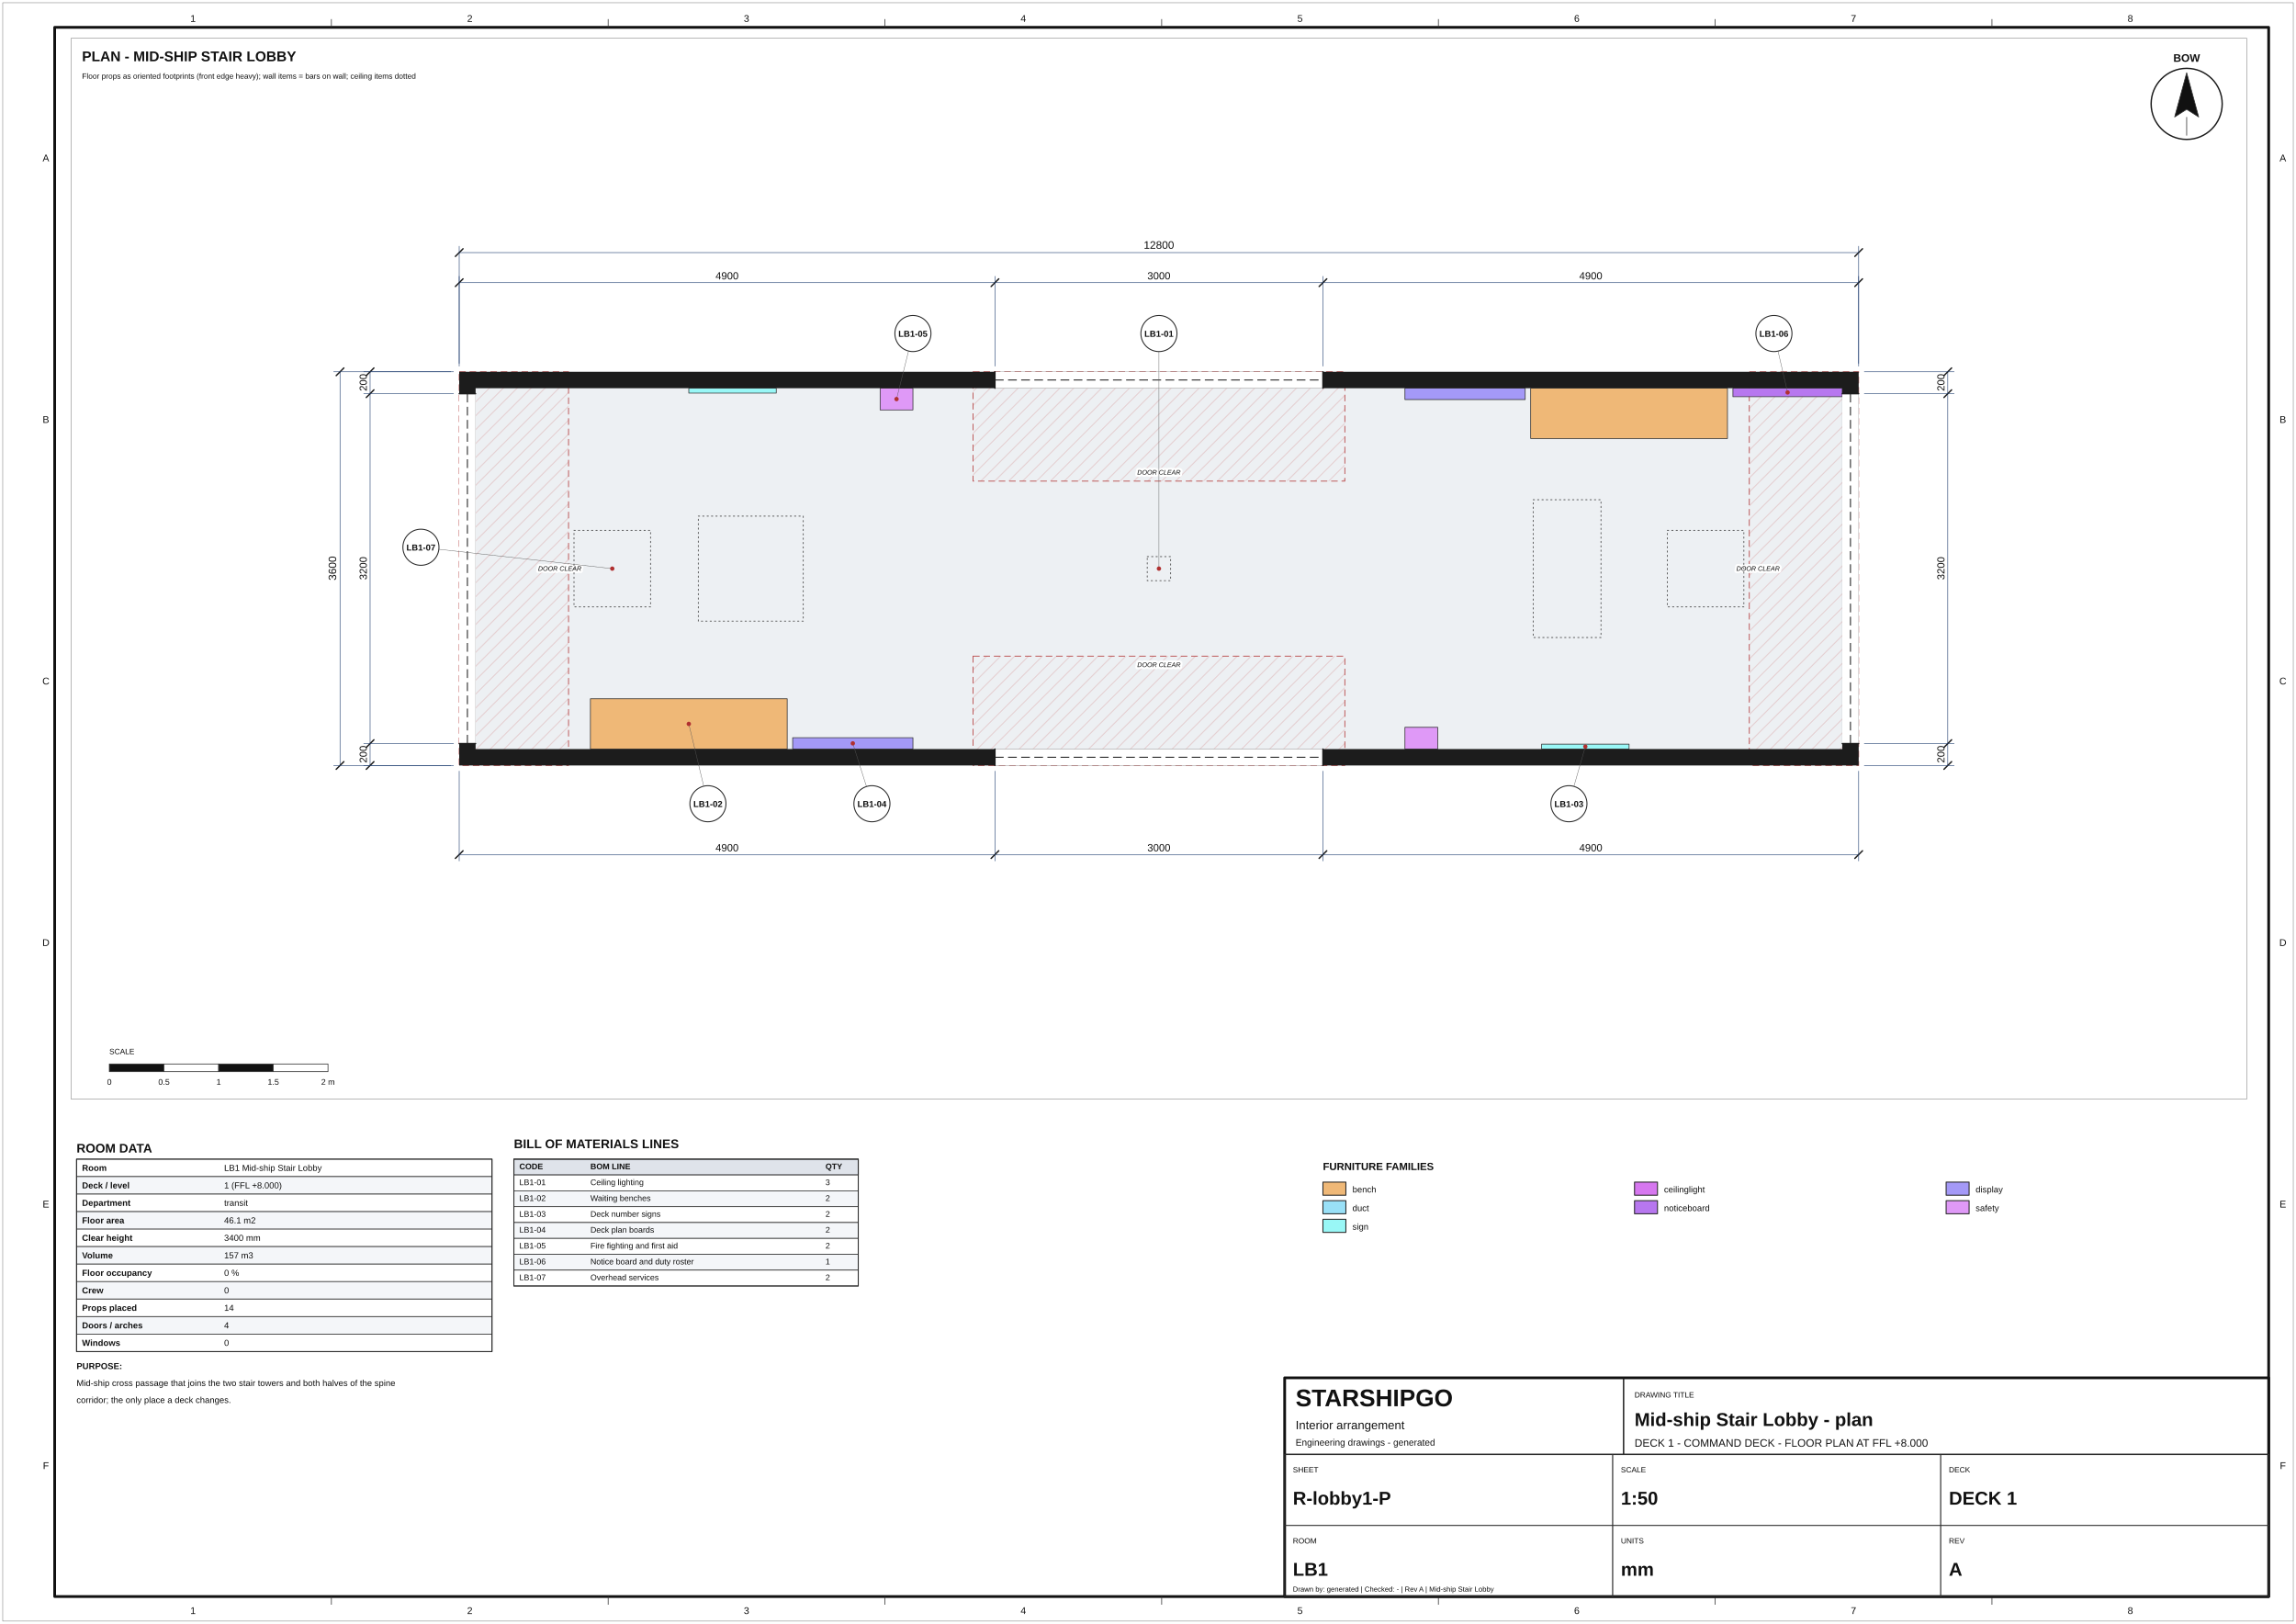
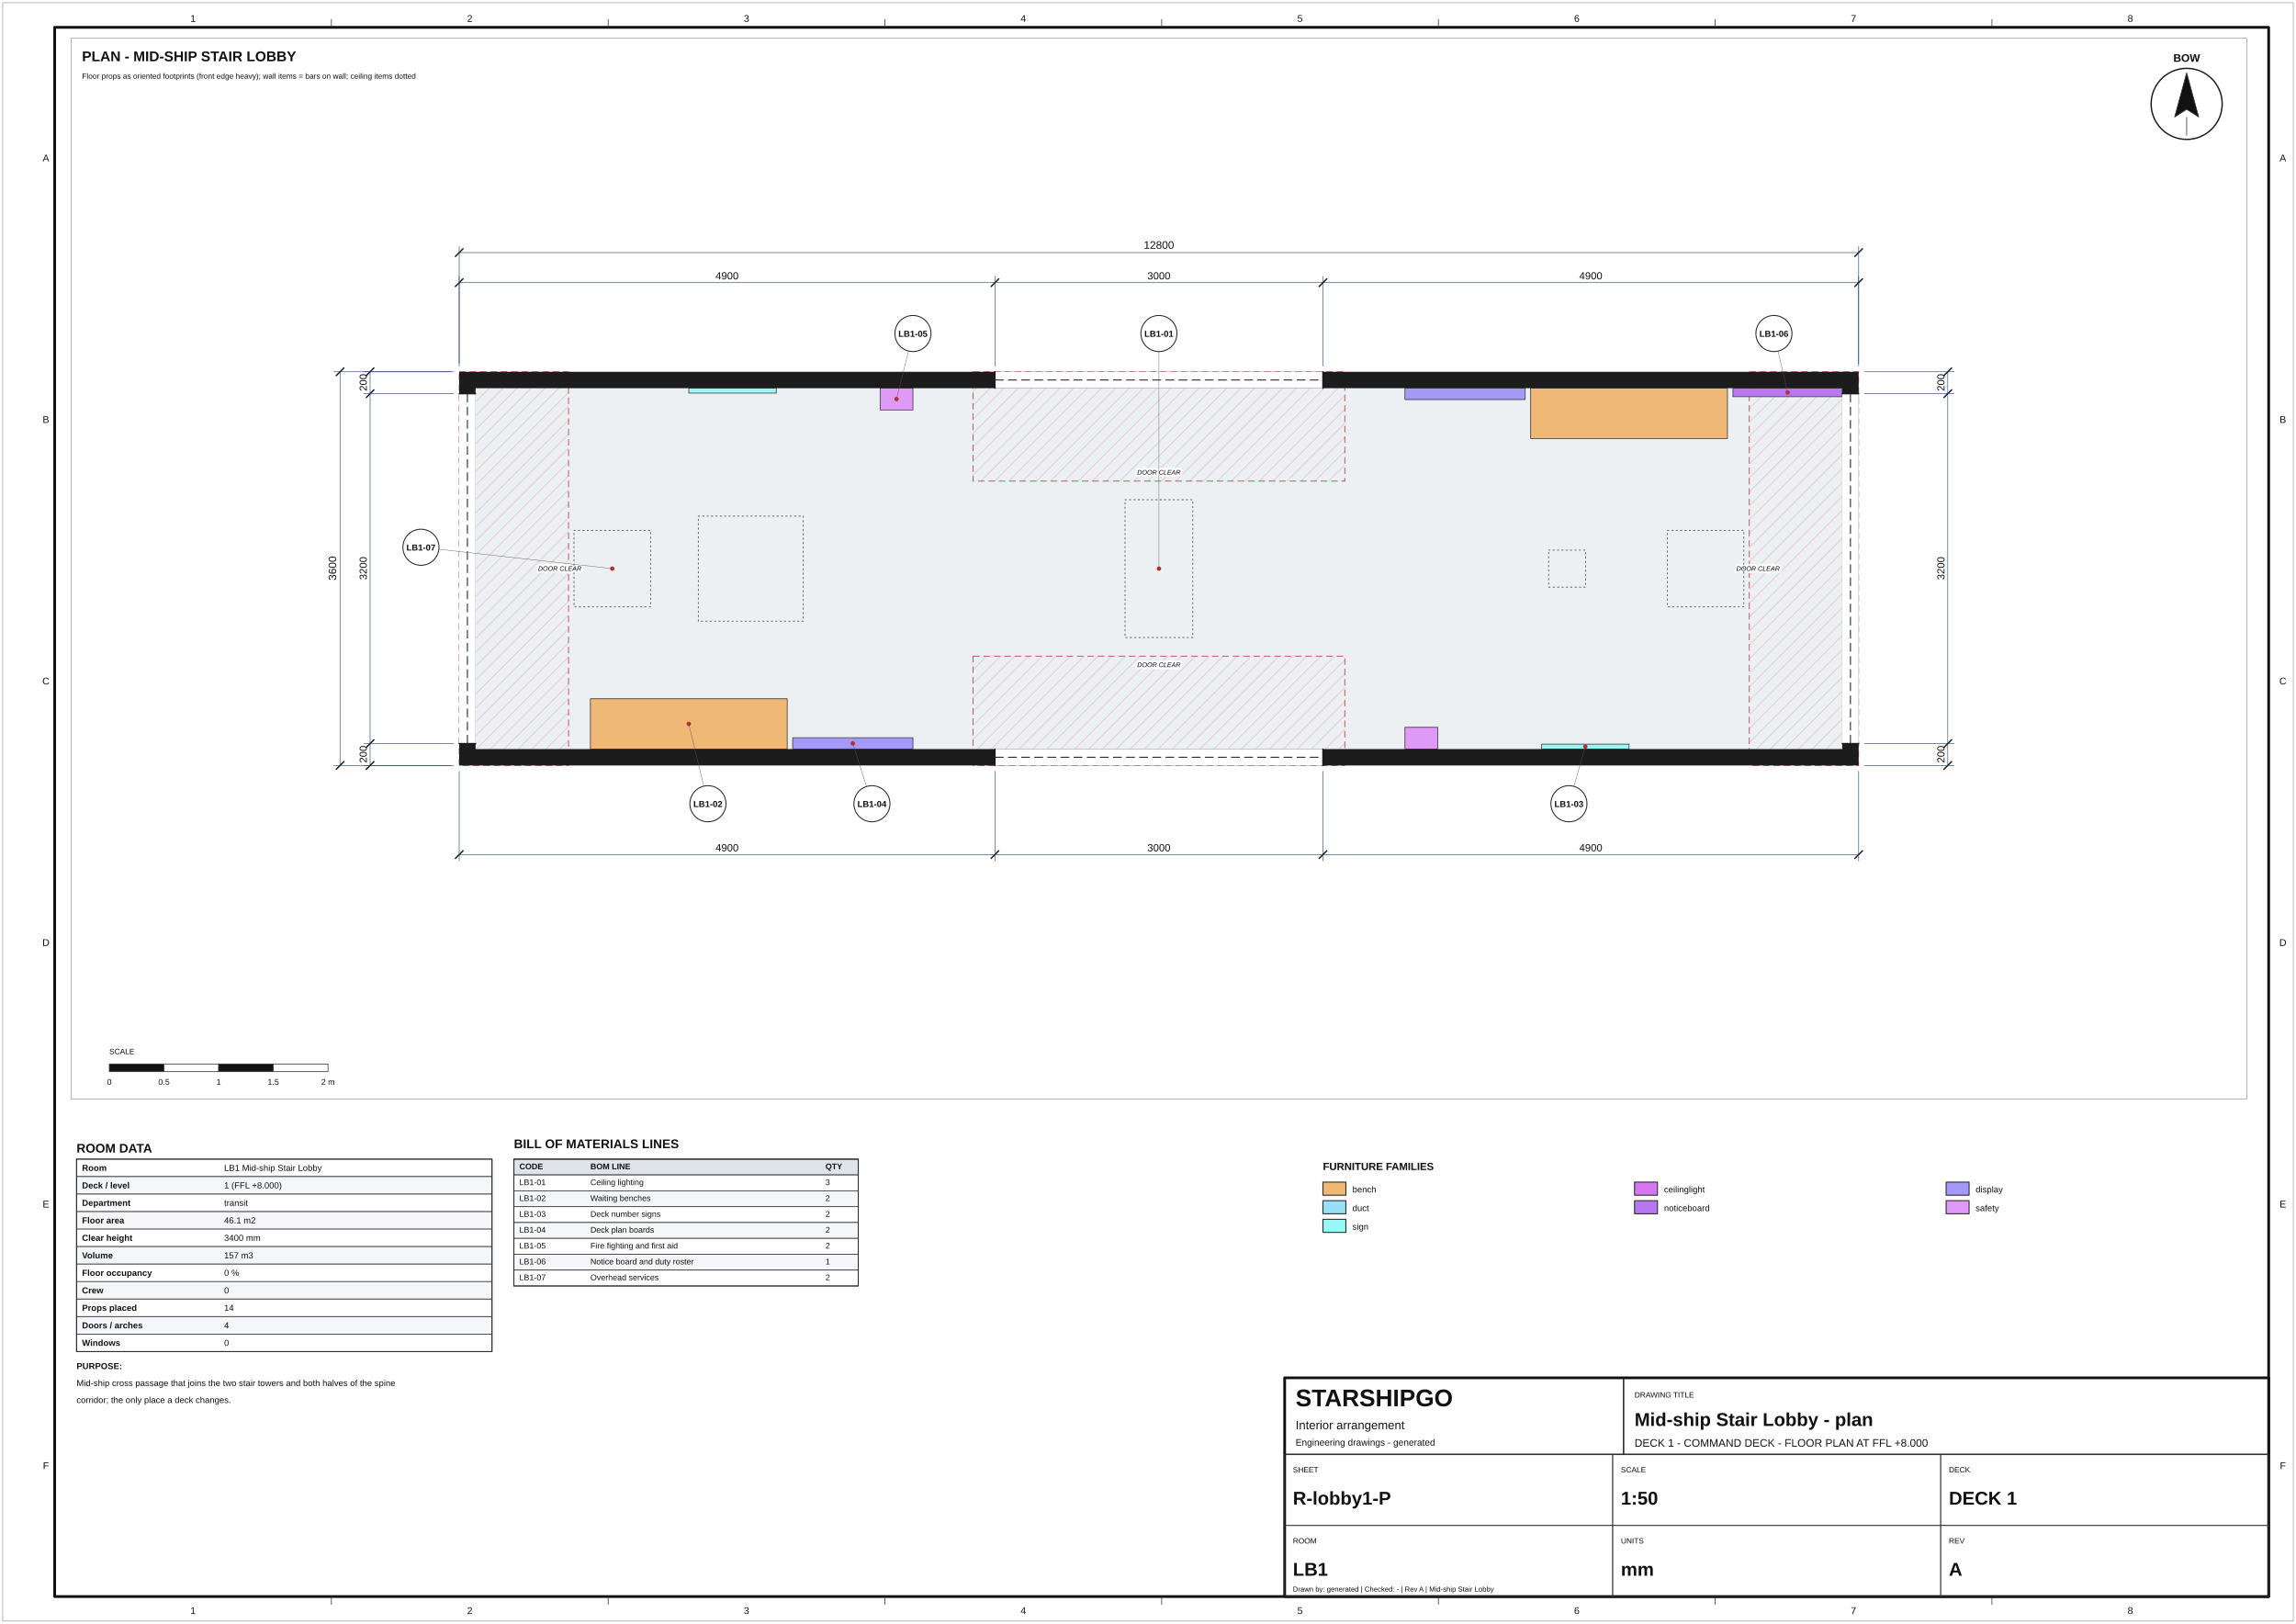
<svg xmlns="http://www.w3.org/2000/svg" width="420mm" height="297mm" viewBox="0 0 420 297">
  <style>
.t{font-family:Arial, Helvetica, 'DejaVu Sans', sans-serif;fill:#111}
.b{font-weight:bold}.i{font-style:italic}
.h{stroke:#111;stroke-width:.5;stroke-linejoin:round;stroke-linecap:round}
.m{stroke:#1a1a1a;stroke-width:.25;stroke-linejoin:round;stroke-linecap:round}
.n{stroke:#2a2a2a;stroke-width:.18;stroke-linejoin:round}
.f{stroke:#333;stroke-width:.13;stroke-linejoin:round}
.x{stroke:#555;stroke-width:.07}
.g{stroke:#9a9a9a;stroke-width:.1}
.gg{stroke:#c4c4c4;stroke-width:.08}
.d{stroke:#1d3c6e;stroke-width:.1}
.dsh{stroke:#222;stroke-width:.18;stroke-dasharray:1.6 .8}
.dot{stroke:#444;stroke-width:.14;stroke-dasharray:.25 .55;stroke-linecap:round}
.hid{stroke:#777;stroke-width:.12;stroke-dasharray:1 .7}
.cl{stroke:#b03030;stroke-width:.12;stroke-dasharray:5 1 1 1}
.cut{stroke:#b03030;stroke-width:.35;stroke-dasharray:6 1.2 1.2 1.2}
.red{stroke:#b03030;stroke-width:.13;stroke-dasharray:1.2 .7}
.none{stroke:none}
.halo{paint-order:stroke;stroke:#fff;stroke-width:.8;stroke-linejoin:round}
</style>
  <defs>
    <pattern id="hSlab" width="1.4" height="1.4" patternUnits="userSpaceOnUse" patternTransform="rotate(45)">
      <rect width="1.4" height="1.4" fill="#ececec" />
      <line x1="0" y1="0" x2="0" y2="1.4" stroke="#222" stroke-width=".13" />
    </pattern>
    <pattern id="hHull" width="1" height="1" patternUnits="userSpaceOnUse" patternTransform="rotate(45)">
      <rect width="1" height="1" fill="#c9d0da" />
      <line x1="0" y1="0" x2="0" y2="1" stroke="#111" stroke-width=".2" />
      <line x1="0" y1="0" x2="1" y2="0" stroke="#111" stroke-width=".1" />
    </pattern>
    <pattern id="hHole" width="1.6" height="1.6" patternUnits="userSpaceOnUse" patternTransform="rotate(-45)">
      <line x1="0" y1="0" x2="0" y2="1.6" stroke="#444" stroke-width=".12" />
    </pattern>
    <pattern id="hZone" width="1.8" height="1.8" patternUnits="userSpaceOnUse" patternTransform="rotate(45)">
      <line x1="0" y1="0" x2="0" y2="1.8" stroke="#d08080" stroke-width=".1" />
    </pattern>
    <pattern id="hPlen" width="1.6" height="1.6" patternUnits="userSpaceOnUse">
      <circle cx=".4" cy=".4" r=".12" fill="#888" />
      <circle cx="1.2" cy="1.2" r=".12" fill="#888" />
    </pattern>
    <pattern id="hGlass" width="2" height="2" patternUnits="userSpaceOnUse" patternTransform="rotate(45)">
      <rect width="2" height="2" fill="#d6ecf7" />
      <line x1="0" y1="0" x2="0" y2="2" stroke="#5a9abb" stroke-width=".08" />
    </pattern>
    <pattern id="hFloor" width="1.2" height="1.2" patternUnits="userSpaceOnUse" patternTransform="rotate(-45)">
      <rect width="1.2" height="1.2" fill="#f2f2f2" />
      <line x1="0" y1="0" x2="0" y2="1.2" stroke="#555" stroke-width=".1" />
    </pattern>
  </defs>
  <rect x="0" y="0" width="420" height="297" fill="#ffffff" />
  <rect x="13" y="7" width="398" height="194" class="x" fill="none" />
  <polygon points="84,68 340,68 340,140 84,140" class="none" fill="#edf0f3" />
  <polygon points="178,68 246,68 246,88 178,88" class="red" fill="url(#hZone)" />
  <text x="212" y="86.8" font-size="1.2" class="t i halo" text-anchor="middle" fill="#a04040">DOOR CLEAR</text>
  <polygon points="178,120 246,120 246,140 178,140" class="red" fill="url(#hZone)" />
  <text x="212" y="122" font-size="1.2" class="t i halo" text-anchor="middle" fill="#a04040">DOOR CLEAR</text>
  <polygon points="84,68 104,68 104,140 84,140" class="red" fill="url(#hZone)" />
  <text x="102.4" y="104.4" font-size="1.2" class="t i halo" text-anchor="middle" fill="#a04040">DOOR CLEAR</text>
  <polygon points="320,68 340,68 340,140 320,140" class="red" fill="url(#hZone)" />
  <text x="321.6" y="104.4" font-size="1.2" class="t i halo" text-anchor="middle" fill="#a04040">DOOR CLEAR</text>
  <polygon points="144,137 108,137 108,127.8 144,127.8" class="f" fill="#efb877" />
  <polygon points="280,71 316,71 316,80.2 280,80.2" class="f" fill="#efb877" />
  <polygon points="161,71 167,71 167,74.98 161,74.98" class="f" fill="#df99f7" />
  <polygon points="263,137 257,137 257,133.02 263,133.02" class="f" fill="#df99f7" />
  <polygon points="257,71 279,71 279,73.08 257,73.08" class="f" fill="#a499f7" />
  <polygon points="167,137 145,137 145,134.92 167,134.92" class="f" fill="#a499f7" />
  <polygon points="317,71 337,71 337,72.56 317,72.56" class="f" fill="#b777ef" />
  <polygon points="126,71 142,71 142,71.9 126,71.9" class="f" fill="#99f7f6" />
  <polygon points="298,137 282,137 282,136.1 298,136.1" class="f" fill="#99f7f6" />
-   <polygon points="209.86,101.8 214.14,101.8 214.14,106.2 209.86,106.2" class="dot" fill="none" />
  <polygon points="127.74,94.4 146.94,94.4 146.94,113.6 127.74,113.6" class="dot" fill="none" />
  <polygon points="105,97 119,97 119,111 105,111" class="dot" fill="none" />
  <polygon points="305,97 319,97 319,111 305,111" class="dot" fill="none" />
-   <polygon points="280.46,91.4 292.86,91.4 292.86,116.6 280.46,116.6" class="dot" fill="none" />
+   <polygon points="283.28,100.62 290.04,100.62 290.04,107.38 283.28,107.38" class="dot" fill="none" />
+   <polygon points="205.8,91.4 218.2,91.4 218.2,116.6 205.8,116.6" class="dot" fill="none" />
  <path d="M84 68 L340 68 L340 140 L84 140Z M87 71 L337 71 L337 137 L87 137Z " class="none" fill="#1c1c1c" fill-rule="evenodd" />
  <polygon points="182,68 242,68 242,71 182,71" class="none" fill="#ffffff" />
  <line x1="182" y1="68" x2="182" y2="71" class="m" />
  <line x1="242" y1="68" x2="242" y2="71" class="m" />
  <line x1="182" y1="69.5" x2="242" y2="69.5" class="dsh" />
  <polygon points="182,140 242,140 242,137 182,137" class="none" fill="#ffffff" />
  <line x1="182" y1="140" x2="182" y2="137" class="m" />
  <line x1="242" y1="140" x2="242" y2="137" class="m" />
  <line x1="182" y1="138.5" x2="242" y2="138.5" class="dsh" />
  <polygon points="84,72 84,136 87,136 87,72" class="none" fill="#ffffff" />
  <line x1="84" y1="72" x2="87" y2="72" class="m" />
  <line x1="84" y1="136" x2="87" y2="136" class="m" />
  <line x1="85.5" y1="72" x2="85.5" y2="136" class="dsh" />
  <polygon points="340,72 340,136 337,136 337,72" class="none" fill="#ffffff" />
  <line x1="340" y1="72" x2="337" y2="72" class="m" />
  <line x1="340" y1="136" x2="337" y2="136" class="m" />
  <line x1="338.5" y1="72" x2="338.5" y2="136" class="dsh" />
  <line x1="212" y1="64.3" x2="212" y2="104" class="x" />
  <circle cx="212" cy="104" r="0.4" class="none" fill="#b03030" />
  <line x1="128.73" y1="143.79" x2="126" y2="132.4" class="x" />
  <circle cx="126" cy="132.4" r="0.4" class="none" fill="#b03030" />
  <line x1="287.91" y1="143.83" x2="290" y2="136.55" class="x" />
  <circle cx="290" cy="136.55" r="0.4" class="none" fill="#b03030" />
  <line x1="158.5" y1="143.85" x2="156" y2="135.96" class="x" />
  <circle cx="156" cy="135.96" r="0.4" class="none" fill="#b03030" />
  <line x1="166.2" y1="64.2" x2="164" y2="72.99" class="x" />
  <circle cx="164" cy="72.99" r="0.4" class="none" fill="#b03030" />
  <line x1="325.25" y1="64.21" x2="327" y2="71.78" class="x" />
  <circle cx="327" cy="71.78" r="0.4" class="none" fill="#b03030" />
  <line x1="80.28" y1="100.46" x2="112" y2="104" class="x" />
  <circle cx="112" cy="104" r="0.4" class="none" fill="#b03030" />
  <circle cx="212" cy="61" r="3.3" class="n" fill="#fff" />
  <text x="212" y="61.6" font-size="1.6" class="t b" text-anchor="middle">LB1-01</text>
  <circle cx="129.5" cy="147" r="3.3" class="n" fill="#fff" />
  <text x="129.5" y="147.6" font-size="1.6" class="t b" text-anchor="middle">LB1-02</text>
  <circle cx="287" cy="147" r="3.3" class="n" fill="#fff" />
  <text x="287" y="147.6" font-size="1.6" class="t b" text-anchor="middle">LB1-03</text>
  <circle cx="159.5" cy="147" r="3.3" class="n" fill="#fff" />
  <text x="159.5" y="147.6" font-size="1.6" class="t b" text-anchor="middle">LB1-04</text>
  <circle cx="167" cy="61" r="3.3" class="n" fill="#fff" />
  <text x="167" y="61.6" font-size="1.6" class="t b" text-anchor="middle">LB1-05</text>
  <circle cx="324.5" cy="61" r="3.3" class="n" fill="#fff" />
  <text x="324.5" y="61.6" font-size="1.6" class="t b" text-anchor="middle">LB1-06</text>
  <circle cx="77" cy="100.09" r="3.3" class="n" fill="#fff" />
  <text x="77" y="100.69" font-size="1.6" class="t b" text-anchor="middle">LB1-07</text>
  <line x1="84" y1="46.2" x2="340" y2="46.2" class="d" />
  <line x1="83.3" y1="46.9" x2="84.7" y2="45.5" class="m" />
  <line x1="339.3" y1="46.9" x2="340.7" y2="45.5" class="m" />
  <line x1="84" y1="66.5" x2="84" y2="45" class="d" />
  <line x1="340" y1="66.5" x2="340" y2="45" class="d" />
  <text x="212" y="45.5" font-size="2" class="t" text-anchor="middle">12800</text>
  <line x1="62.2" y1="68" x2="62.2" y2="140" class="d" />
  <line x1="61.5" y1="68.7" x2="62.9" y2="67.3" class="m" />
  <line x1="61.5" y1="140.7" x2="62.9" y2="139.3" class="m" />
  <line x1="82.5" y1="68" x2="61" y2="68" class="d" />
  <line x1="82.5" y1="140" x2="61" y2="140" class="d" />
  <text x="61.5" y="106.16" font-size="2" class="t" transform="rotate(-90 61.5 106.16)">3600</text>
  <line x1="84" y1="51.7" x2="340" y2="51.7" class="d" />
  <line x1="83.3" y1="52.4" x2="84.7" y2="51" class="m" />
  <line x1="84" y1="67" x2="84" y2="50.5" class="d" />
  <line x1="181.3" y1="52.4" x2="182.7" y2="51" class="m" />
  <line x1="182" y1="67" x2="182" y2="50.5" class="d" />
  <line x1="241.3" y1="52.4" x2="242.7" y2="51" class="m" />
  <line x1="242" y1="67" x2="242" y2="50.5" class="d" />
  <line x1="339.3" y1="52.4" x2="340.7" y2="51" class="m" />
  <line x1="340" y1="67" x2="340" y2="50.5" class="d" />
  <text x="133" y="51.1" font-size="1.9" class="t" text-anchor="middle">4900</text>
  <text x="212" y="51.1" font-size="1.9" class="t" text-anchor="middle">3000</text>
  <text x="291" y="51.1" font-size="1.9" class="t" text-anchor="middle">4900</text>
  <line x1="84" y1="156.3" x2="340" y2="156.3" class="d" />
  <line x1="83.3" y1="157" x2="84.7" y2="155.6" class="m" />
  <line x1="84" y1="141" x2="84" y2="157.5" class="d" />
  <line x1="181.3" y1="157" x2="182.7" y2="155.6" class="m" />
  <line x1="182" y1="141" x2="182" y2="157.5" class="d" />
  <line x1="241.3" y1="157" x2="242.7" y2="155.6" class="m" />
  <line x1="242" y1="141" x2="242" y2="157.5" class="d" />
  <line x1="339.3" y1="157" x2="340.7" y2="155.6" class="m" />
  <line x1="340" y1="141" x2="340" y2="157.5" class="d" />
  <text x="133" y="155.7" font-size="1.9" class="t" text-anchor="middle">4900</text>
  <text x="212" y="155.7" font-size="1.9" class="t" text-anchor="middle">3000</text>
  <text x="291" y="155.7" font-size="1.9" class="t" text-anchor="middle">4900</text>
  <line x1="356.3" y1="68" x2="356.3" y2="140" class="d" />
  <line x1="355.6" y1="68.7" x2="357" y2="67.3" class="m" />
  <line x1="341" y1="68" x2="357.5" y2="68" class="d" />
  <line x1="355.6" y1="72.7" x2="357" y2="71.3" class="m" />
  <line x1="341" y1="72" x2="357.5" y2="72" class="d" />
  <line x1="355.6" y1="136.7" x2="357" y2="135.3" class="m" />
  <line x1="341" y1="136" x2="357.5" y2="136" class="d" />
  <line x1="355.6" y1="140.7" x2="357" y2="139.3" class="m" />
  <line x1="341" y1="140" x2="357.5" y2="140" class="d" />
  <text x="355.7" y="71.54" font-size="1.9" class="t" transform="rotate(-90 355.7 71.54)">200</text>
  <text x="355.7" y="106.05" font-size="1.9" class="t" transform="rotate(-90 355.7 106.05)">3200</text>
  <text x="355.7" y="139.54" font-size="1.9" class="t" transform="rotate(-90 355.7 139.54)">200</text>
  <line x1="67.7" y1="68" x2="67.7" y2="140" class="d" />
  <line x1="67" y1="68.7" x2="68.4" y2="67.3" class="m" />
  <line x1="83" y1="68" x2="66.5" y2="68" class="d" />
  <line x1="67" y1="72.7" x2="68.4" y2="71.3" class="m" />
  <line x1="83" y1="72" x2="66.5" y2="72" class="d" />
  <line x1="67" y1="136.7" x2="68.4" y2="135.3" class="m" />
  <line x1="83" y1="136" x2="66.5" y2="136" class="d" />
  <line x1="67" y1="140.7" x2="68.4" y2="139.3" class="m" />
  <line x1="83" y1="140" x2="66.5" y2="140" class="d" />
  <text x="67.1" y="71.54" font-size="1.9" class="t" transform="rotate(-90 67.1 71.54)">200</text>
  <text x="67.1" y="106.05" font-size="1.9" class="t" transform="rotate(-90 67.1 106.05)">3200</text>
  <text x="67.1" y="139.54" font-size="1.9" class="t" transform="rotate(-90 67.1 139.54)">200</text>
  <circle cx="400" cy="19" r="6.5" class="m" fill="#fff" />
  <polygon points="400,13.3 402.2,21.4 400,20 397.8,21.4" class="f" fill="#111" />
  <line x1="400" y1="21.4" x2="400" y2="24.8" class="f" />
  <text x="400" y="11.3" font-size="2" class="t b" text-anchor="middle">BOW</text>
  <text x="20" y="192.8" font-size="1.4" class="t" fill="#666">SCALE</text>
  <rect x="20" y="194.6" width="10" height="1.4" class="f" fill="#111" />
  <rect x="30" y="194.6" width="10" height="1.4" class="f" fill="#fff" />
  <rect x="40" y="194.6" width="10" height="1.4" class="f" fill="#111" />
  <rect x="50" y="194.6" width="10" height="1.4" class="f" fill="#fff" />
  <text x="20" y="198.4" font-size="1.5" class="t" text-anchor="middle">0</text>
  <text x="30" y="198.4" font-size="1.5" class="t" text-anchor="middle">0.5</text>
  <text x="40" y="198.4" font-size="1.5" class="t" text-anchor="middle">1</text>
  <text x="50" y="198.4" font-size="1.5" class="t" text-anchor="middle">1.5</text>
  <text x="60" y="198.4" font-size="1.5" class="t" text-anchor="middle">2 m</text>
  <text x="14" y="210.8" font-size="2.3" class="t b">ROOM DATA</text>
  <rect x="14" y="212" width="76" height="3.2" class="f" fill="#ffffff" />
  <text x="15" y="214.15" font-size="1.6" class="t b">Room</text>
  <text x="41" y="214.15" font-size="1.6" class="t">LB1  Mid-ship Stair Lobby</text>
  <rect x="14" y="215.2" width="76" height="3.2" class="f" fill="#f4f6f9" />
  <text x="15" y="217.35" font-size="1.6" class="t b">Deck / level</text>
  <text x="41" y="217.35" font-size="1.6" class="t">1  (FFL +8.000)</text>
  <rect x="14" y="218.4" width="76" height="3.2" class="f" fill="#ffffff" />
  <text x="15" y="220.55" font-size="1.6" class="t b">Department</text>
  <text x="41" y="220.55" font-size="1.6" class="t">transit</text>
  <rect x="14" y="221.6" width="76" height="3.2" class="f" fill="#f4f6f9" />
  <text x="15" y="223.75" font-size="1.6" class="t b">Floor area</text>
  <text x="41" y="223.75" font-size="1.6" class="t">46.1 m2</text>
  <rect x="14" y="224.8" width="76" height="3.2" class="f" fill="#ffffff" />
  <text x="15" y="226.95" font-size="1.6" class="t b">Clear height</text>
  <text x="41" y="226.95" font-size="1.6" class="t">3400 mm</text>
  <rect x="14" y="228" width="76" height="3.2" class="f" fill="#f4f6f9" />
  <text x="15" y="230.15" font-size="1.6" class="t b">Volume</text>
  <text x="41" y="230.15" font-size="1.6" class="t">157 m3</text>
  <rect x="14" y="231.2" width="76" height="3.2" class="f" fill="#ffffff" />
  <text x="15" y="233.35" font-size="1.6" class="t b">Floor occupancy</text>
  <text x="41" y="233.35" font-size="1.6" class="t">0 %</text>
  <rect x="14" y="234.4" width="76" height="3.2" class="f" fill="#f4f6f9" />
  <text x="15" y="236.55" font-size="1.6" class="t b">Crew</text>
  <text x="41" y="236.55" font-size="1.6" class="t">0</text>
  <rect x="14" y="237.6" width="76" height="3.2" class="f" fill="#ffffff" />
  <text x="15" y="239.75" font-size="1.6" class="t b">Props placed</text>
  <text x="41" y="239.75" font-size="1.6" class="t">14</text>
  <rect x="14" y="240.8" width="76" height="3.2" class="f" fill="#f4f6f9" />
  <text x="15" y="242.95" font-size="1.6" class="t b">Doors / arches</text>
  <text x="41" y="242.95" font-size="1.6" class="t">4</text>
  <rect x="14" y="244" width="76" height="3.2" class="f" fill="#ffffff" />
  <text x="15" y="246.15" font-size="1.6" class="t b">Windows</text>
  <text x="41" y="246.15" font-size="1.6" class="t">0</text>
  <rect x="14" y="212" width="76" height="35.2" class="n" fill="none" />
  <text x="14" y="250.4" font-size="1.6" class="t b">PURPOSE:</text>
  <text x="14" y="253.5" font-size="1.6" class="t">Mid-ship cross passage that joins the two stair towers and both halves of the spine</text>
  <text x="14" y="256.6" font-size="1.6" class="t">corridor; the only place a deck changes.</text>
  <text x="94" y="210" font-size="2.3" class="t b">BILL OF MATERIALS LINES</text>
  <rect x="94" y="212" width="63" height="2.9" class="n" fill="#dfe3ea" />
  <text x="95" y="213.85" font-size="1.5" class="t b">CODE</text>
  <text x="108" y="213.85" font-size="1.5" class="t b">BOM LINE</text>
  <text x="151" y="213.85" font-size="1.5" class="t b">QTY</text>
  <rect x="94" y="214.9" width="63" height="2.9" class="f" fill="#ffffff" />
  <text x="95" y="216.75" font-size="1.5" class="t">LB1-01</text>
  <text x="108" y="216.75" font-size="1.5" class="t">Ceiling lighting</text>
  <text x="151" y="216.75" font-size="1.5" class="t">3</text>
  <rect x="94" y="217.8" width="63" height="2.9" class="f" fill="#f4f6f9" />
  <text x="95" y="219.65" font-size="1.5" class="t">LB1-02</text>
  <text x="108" y="219.65" font-size="1.5" class="t">Waiting benches</text>
  <text x="151" y="219.65" font-size="1.5" class="t">2</text>
  <rect x="94" y="220.7" width="63" height="2.9" class="f" fill="#ffffff" />
  <text x="95" y="222.55" font-size="1.5" class="t">LB1-03</text>
  <text x="108" y="222.55" font-size="1.5" class="t">Deck number signs</text>
  <text x="151" y="222.55" font-size="1.5" class="t">2</text>
  <rect x="94" y="223.6" width="63" height="2.9" class="f" fill="#f4f6f9" />
  <text x="95" y="225.45" font-size="1.5" class="t">LB1-04</text>
  <text x="108" y="225.45" font-size="1.5" class="t">Deck plan boards</text>
  <text x="151" y="225.45" font-size="1.5" class="t">2</text>
  <rect x="94" y="226.5" width="63" height="2.9" class="f" fill="#ffffff" />
  <text x="95" y="228.35" font-size="1.5" class="t">LB1-05</text>
  <text x="108" y="228.35" font-size="1.5" class="t">Fire fighting and first aid</text>
  <text x="151" y="228.35" font-size="1.5" class="t">2</text>
  <rect x="94" y="229.4" width="63" height="2.9" class="f" fill="#f4f6f9" />
  <text x="95" y="231.25" font-size="1.5" class="t">LB1-06</text>
  <text x="108" y="231.25" font-size="1.5" class="t">Notice board and duty roster</text>
  <text x="151" y="231.25" font-size="1.5" class="t">1</text>
  <rect x="94" y="232.3" width="63" height="2.9" class="f" fill="#ffffff" />
  <text x="95" y="234.15" font-size="1.5" class="t">LB1-07</text>
  <text x="108" y="234.15" font-size="1.5" class="t">Overhead services</text>
  <text x="151" y="234.15" font-size="1.5" class="t">2</text>
  <rect x="94" y="212" width="63" height="23.2" class="n" fill="none" />
  <text x="242" y="214" font-size="1.9" class="t b">FURNITURE FAMILIES</text>
  <rect x="242" y="216.2" width="4.2" height="2.4" class="n" fill="#efb877" />
  <text x="247.4" y="218.1" font-size="1.6" class="t">bench</text>
  <rect x="299" y="216.2" width="4.2" height="2.4" class="n" fill="#d677ef" />
  <text x="304.4" y="218.1" font-size="1.6" class="t">ceilinglight</text>
  <rect x="356" y="216.2" width="4.2" height="2.4" class="n" fill="#a499f7" />
  <text x="361.4" y="218.1" font-size="1.6" class="t">display</text>
  <rect x="242" y="219.6" width="4.2" height="2.4" class="n" fill="#99e0f7" />
  <text x="247.4" y="221.5" font-size="1.6" class="t">duct</text>
  <rect x="299" y="219.6" width="4.2" height="2.4" class="n" fill="#b777ef" />
  <text x="304.4" y="221.5" font-size="1.6" class="t">noticeboard</text>
  <rect x="356" y="219.6" width="4.2" height="2.4" class="n" fill="#df99f7" />
  <text x="361.4" y="221.5" font-size="1.6" class="t">safety</text>
  <rect x="242" y="223" width="4.2" height="2.4" class="n" fill="#99f7f6" />
  <text x="247.4" y="224.9" font-size="1.6" class="t">sign</text>
  <text x="15" y="11.2" font-size="2.6" class="t b">PLAN - MID-SHIP STAIR LOBBY</text>
  <text x="15" y="14.4" font-size="1.4" class="t" fill="#555">Floor props as oriented footprints (front edge heavy); wall items = bars on wall; ceiling items dotted</text>
  <rect x="0.5" y="0.5" width="419" height="296" class="x" fill="none" />
  <rect x="10" y="5" width="405" height="287" class="h" fill="none" />
  <text x="35.31" y="4" font-size="1.8" class="t" text-anchor="middle">1</text>
  <text x="35.31" y="295.2" font-size="1.8" class="t" text-anchor="middle">1</text>
  <text x="85.94" y="4" font-size="1.8" class="t" text-anchor="middle">2</text>
  <text x="85.94" y="295.2" font-size="1.8" class="t" text-anchor="middle">2</text>
  <line x1="60.62" y1="3.5" x2="60.62" y2="5" class="f" />
  <line x1="60.62" y1="292" x2="60.62" y2="293.5" class="f" />
  <text x="136.56" y="4" font-size="1.8" class="t" text-anchor="middle">3</text>
  <text x="136.56" y="295.2" font-size="1.8" class="t" text-anchor="middle">3</text>
  <line x1="111.25" y1="3.5" x2="111.25" y2="5" class="f" />
  <line x1="111.25" y1="292" x2="111.25" y2="293.5" class="f" />
  <text x="187.19" y="4" font-size="1.8" class="t" text-anchor="middle">4</text>
  <text x="187.19" y="295.2" font-size="1.8" class="t" text-anchor="middle">4</text>
  <line x1="161.88" y1="3.5" x2="161.88" y2="5" class="f" />
  <line x1="161.88" y1="292" x2="161.88" y2="293.5" class="f" />
  <text x="237.81" y="4" font-size="1.8" class="t" text-anchor="middle">5</text>
  <text x="237.81" y="295.2" font-size="1.8" class="t" text-anchor="middle">5</text>
  <line x1="212.5" y1="3.5" x2="212.5" y2="5" class="f" />
  <line x1="212.5" y1="292" x2="212.5" y2="293.5" class="f" />
  <text x="288.44" y="4" font-size="1.8" class="t" text-anchor="middle">6</text>
  <text x="288.44" y="295.2" font-size="1.8" class="t" text-anchor="middle">6</text>
  <line x1="263.12" y1="3.5" x2="263.12" y2="5" class="f" />
  <line x1="263.12" y1="292" x2="263.12" y2="293.5" class="f" />
  <text x="339.06" y="4" font-size="1.8" class="t" text-anchor="middle">7</text>
  <text x="339.06" y="295.2" font-size="1.8" class="t" text-anchor="middle">7</text>
  <line x1="313.75" y1="3.5" x2="313.75" y2="5" class="f" />
  <line x1="313.75" y1="292" x2="313.75" y2="293.5" class="f" />
  <text x="389.69" y="4" font-size="1.8" class="t" text-anchor="middle">8</text>
  <text x="389.69" y="295.2" font-size="1.8" class="t" text-anchor="middle">8</text>
  <line x1="364.38" y1="3.5" x2="364.38" y2="5" class="f" />
  <line x1="364.38" y1="292" x2="364.38" y2="293.5" class="f" />
  <text x="8.4" y="29.52" font-size="1.8" class="t" text-anchor="middle">A</text>
  <text x="417.6" y="29.52" font-size="1.8" class="t" text-anchor="middle">A</text>
  <text x="8.4" y="77.35" font-size="1.8" class="t" text-anchor="middle">B</text>
  <text x="417.6" y="77.35" font-size="1.8" class="t" text-anchor="middle">B</text>
  <text x="8.4" y="125.18" font-size="1.8" class="t" text-anchor="middle">C</text>
  <text x="417.6" y="125.18" font-size="1.8" class="t" text-anchor="middle">C</text>
  <text x="8.4" y="173.02" font-size="1.8" class="t" text-anchor="middle">D</text>
  <text x="417.6" y="173.02" font-size="1.8" class="t" text-anchor="middle">D</text>
  <text x="8.4" y="220.85" font-size="1.8" class="t" text-anchor="middle">E</text>
  <text x="417.6" y="220.85" font-size="1.8" class="t" text-anchor="middle">E</text>
  <text x="8.4" y="268.68" font-size="1.8" class="t" text-anchor="middle">F</text>
  <text x="417.6" y="268.68" font-size="1.8" class="t" text-anchor="middle">F</text>
  <rect x="235" y="252" width="180" height="40" class="h" fill="#ffffff" />
  <line x1="235" y1="266" x2="415" y2="266" class="m" />
  <line x1="297" y1="252" x2="297" y2="266" class="m" />
  <text x="237" y="257.2" font-size="4.4" class="t b">STARSHIPGO</text>
  <text x="237" y="261.4" font-size="2.2" class="t">Interior arrangement</text>
  <text x="237" y="264.4" font-size="1.7" class="t" fill="#444">Engineering drawings - generated</text>
  <text x="299" y="255.6" font-size="1.4" class="t" fill="#666">DRAWING TITLE</text>
  <text x="299" y="260.8" font-size="3.4" class="t b">Mid-ship Stair Lobby - plan</text>
  <text x="299" y="264.6" font-size="2" class="t">DECK 1 - COMMAND DECK  -  FLOOR PLAN AT FFL +8.000</text>
  <rect x="235" y="266" width="60" height="13" class="f" fill="none" />
  <text x="236.5" y="269.3" font-size="1.4" class="t" fill="#666">SHEET</text>
  <text x="236.5" y="275.2" font-size="3.4" class="t b">R-lobby1-P</text>
  <rect x="295" y="266" width="60" height="13" class="f" fill="none" />
  <text x="296.5" y="269.3" font-size="1.4" class="t" fill="#666">SCALE</text>
  <text x="296.5" y="275.2" font-size="3.4" class="t b">1:50</text>
  <rect x="355" y="266" width="60" height="13" class="f" fill="none" />
  <text x="356.5" y="269.3" font-size="1.4" class="t" fill="#666">DECK</text>
  <text x="356.5" y="275.2" font-size="3.4" class="t b">DECK 1</text>
  <rect x="235" y="279" width="60" height="13" class="f" fill="none" />
  <text x="236.5" y="282.3" font-size="1.4" class="t" fill="#666">ROOM</text>
  <text x="236.5" y="288.2" font-size="3.4" class="t b">LB1</text>
  <rect x="295" y="279" width="60" height="13" class="f" fill="none" />
  <text x="296.5" y="282.3" font-size="1.4" class="t" fill="#666">UNITS</text>
  <text x="296.5" y="288.2" font-size="3.4" class="t b">mm</text>
  <rect x="355" y="279" width="60" height="13" class="f" fill="none" />
  <text x="356.5" y="282.3" font-size="1.4" class="t" fill="#666">REV</text>
  <text x="356.5" y="288.2" font-size="3.4" class="t b">A</text>
  <text x="236.5" y="291.1" font-size="1.3" class="t" fill="#555">Drawn by: generated   |   Checked: -   |   Rev A   |   Mid-ship Stair Lobby</text>
</svg>
